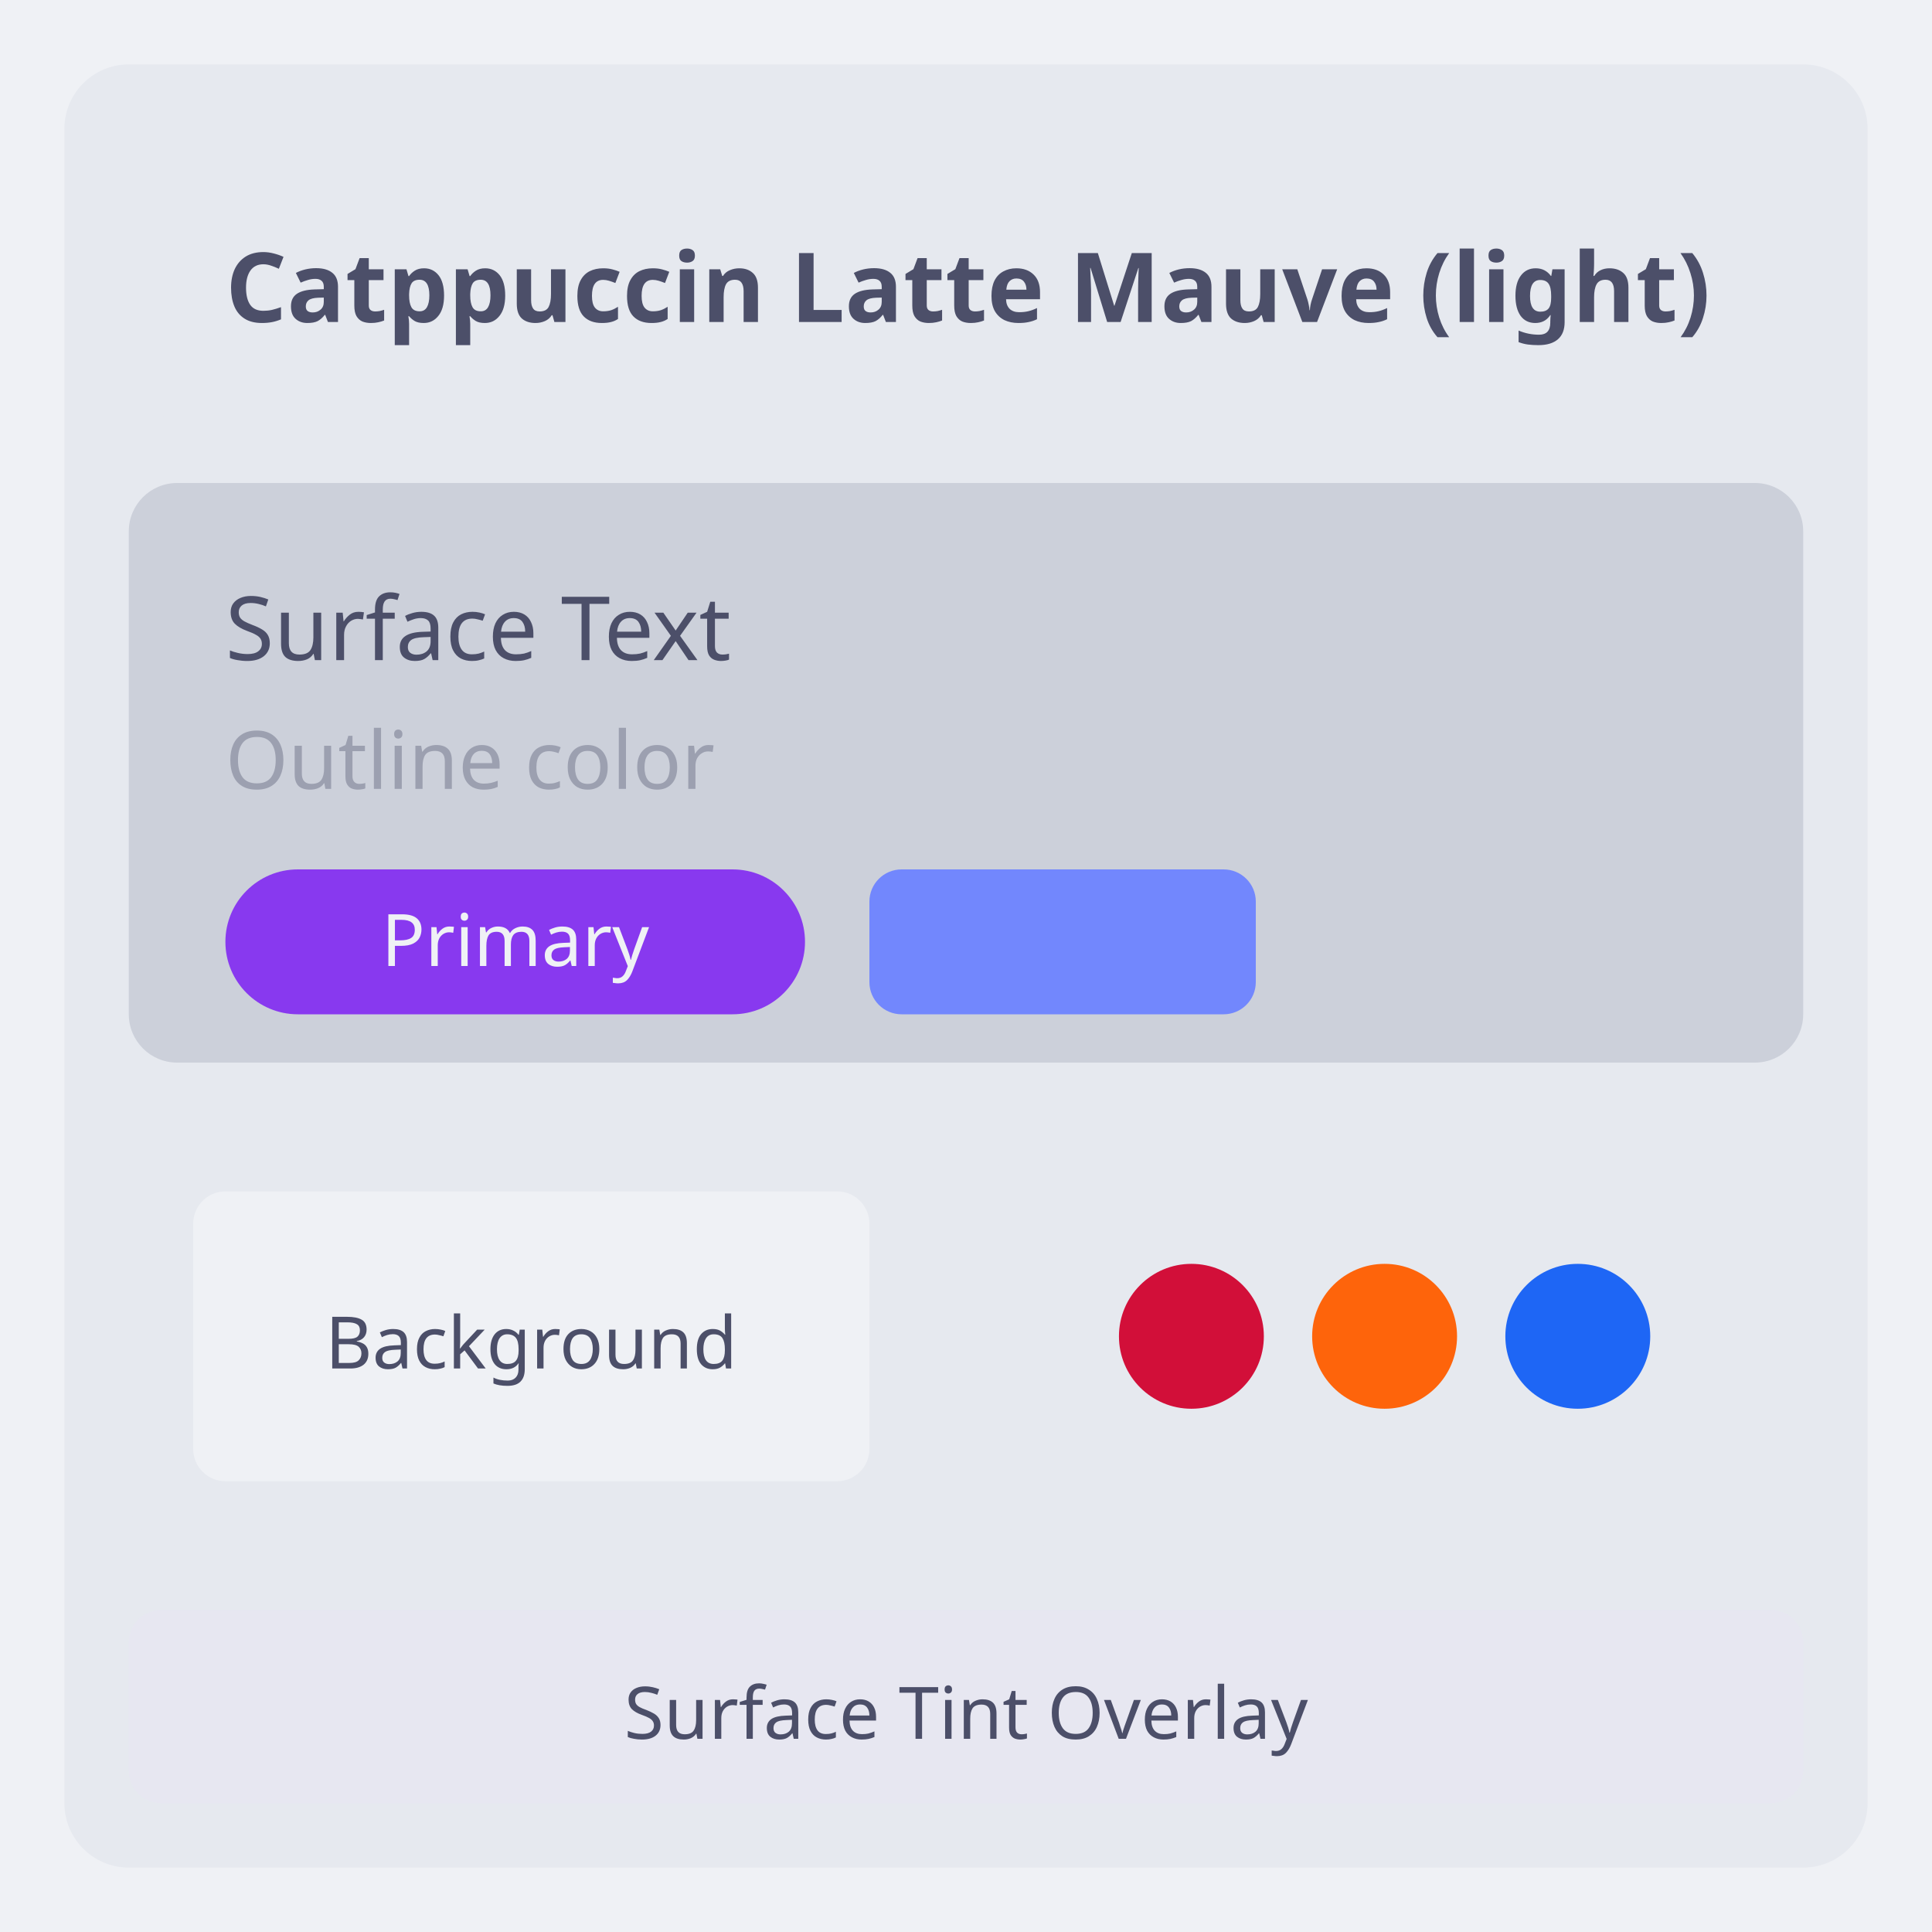
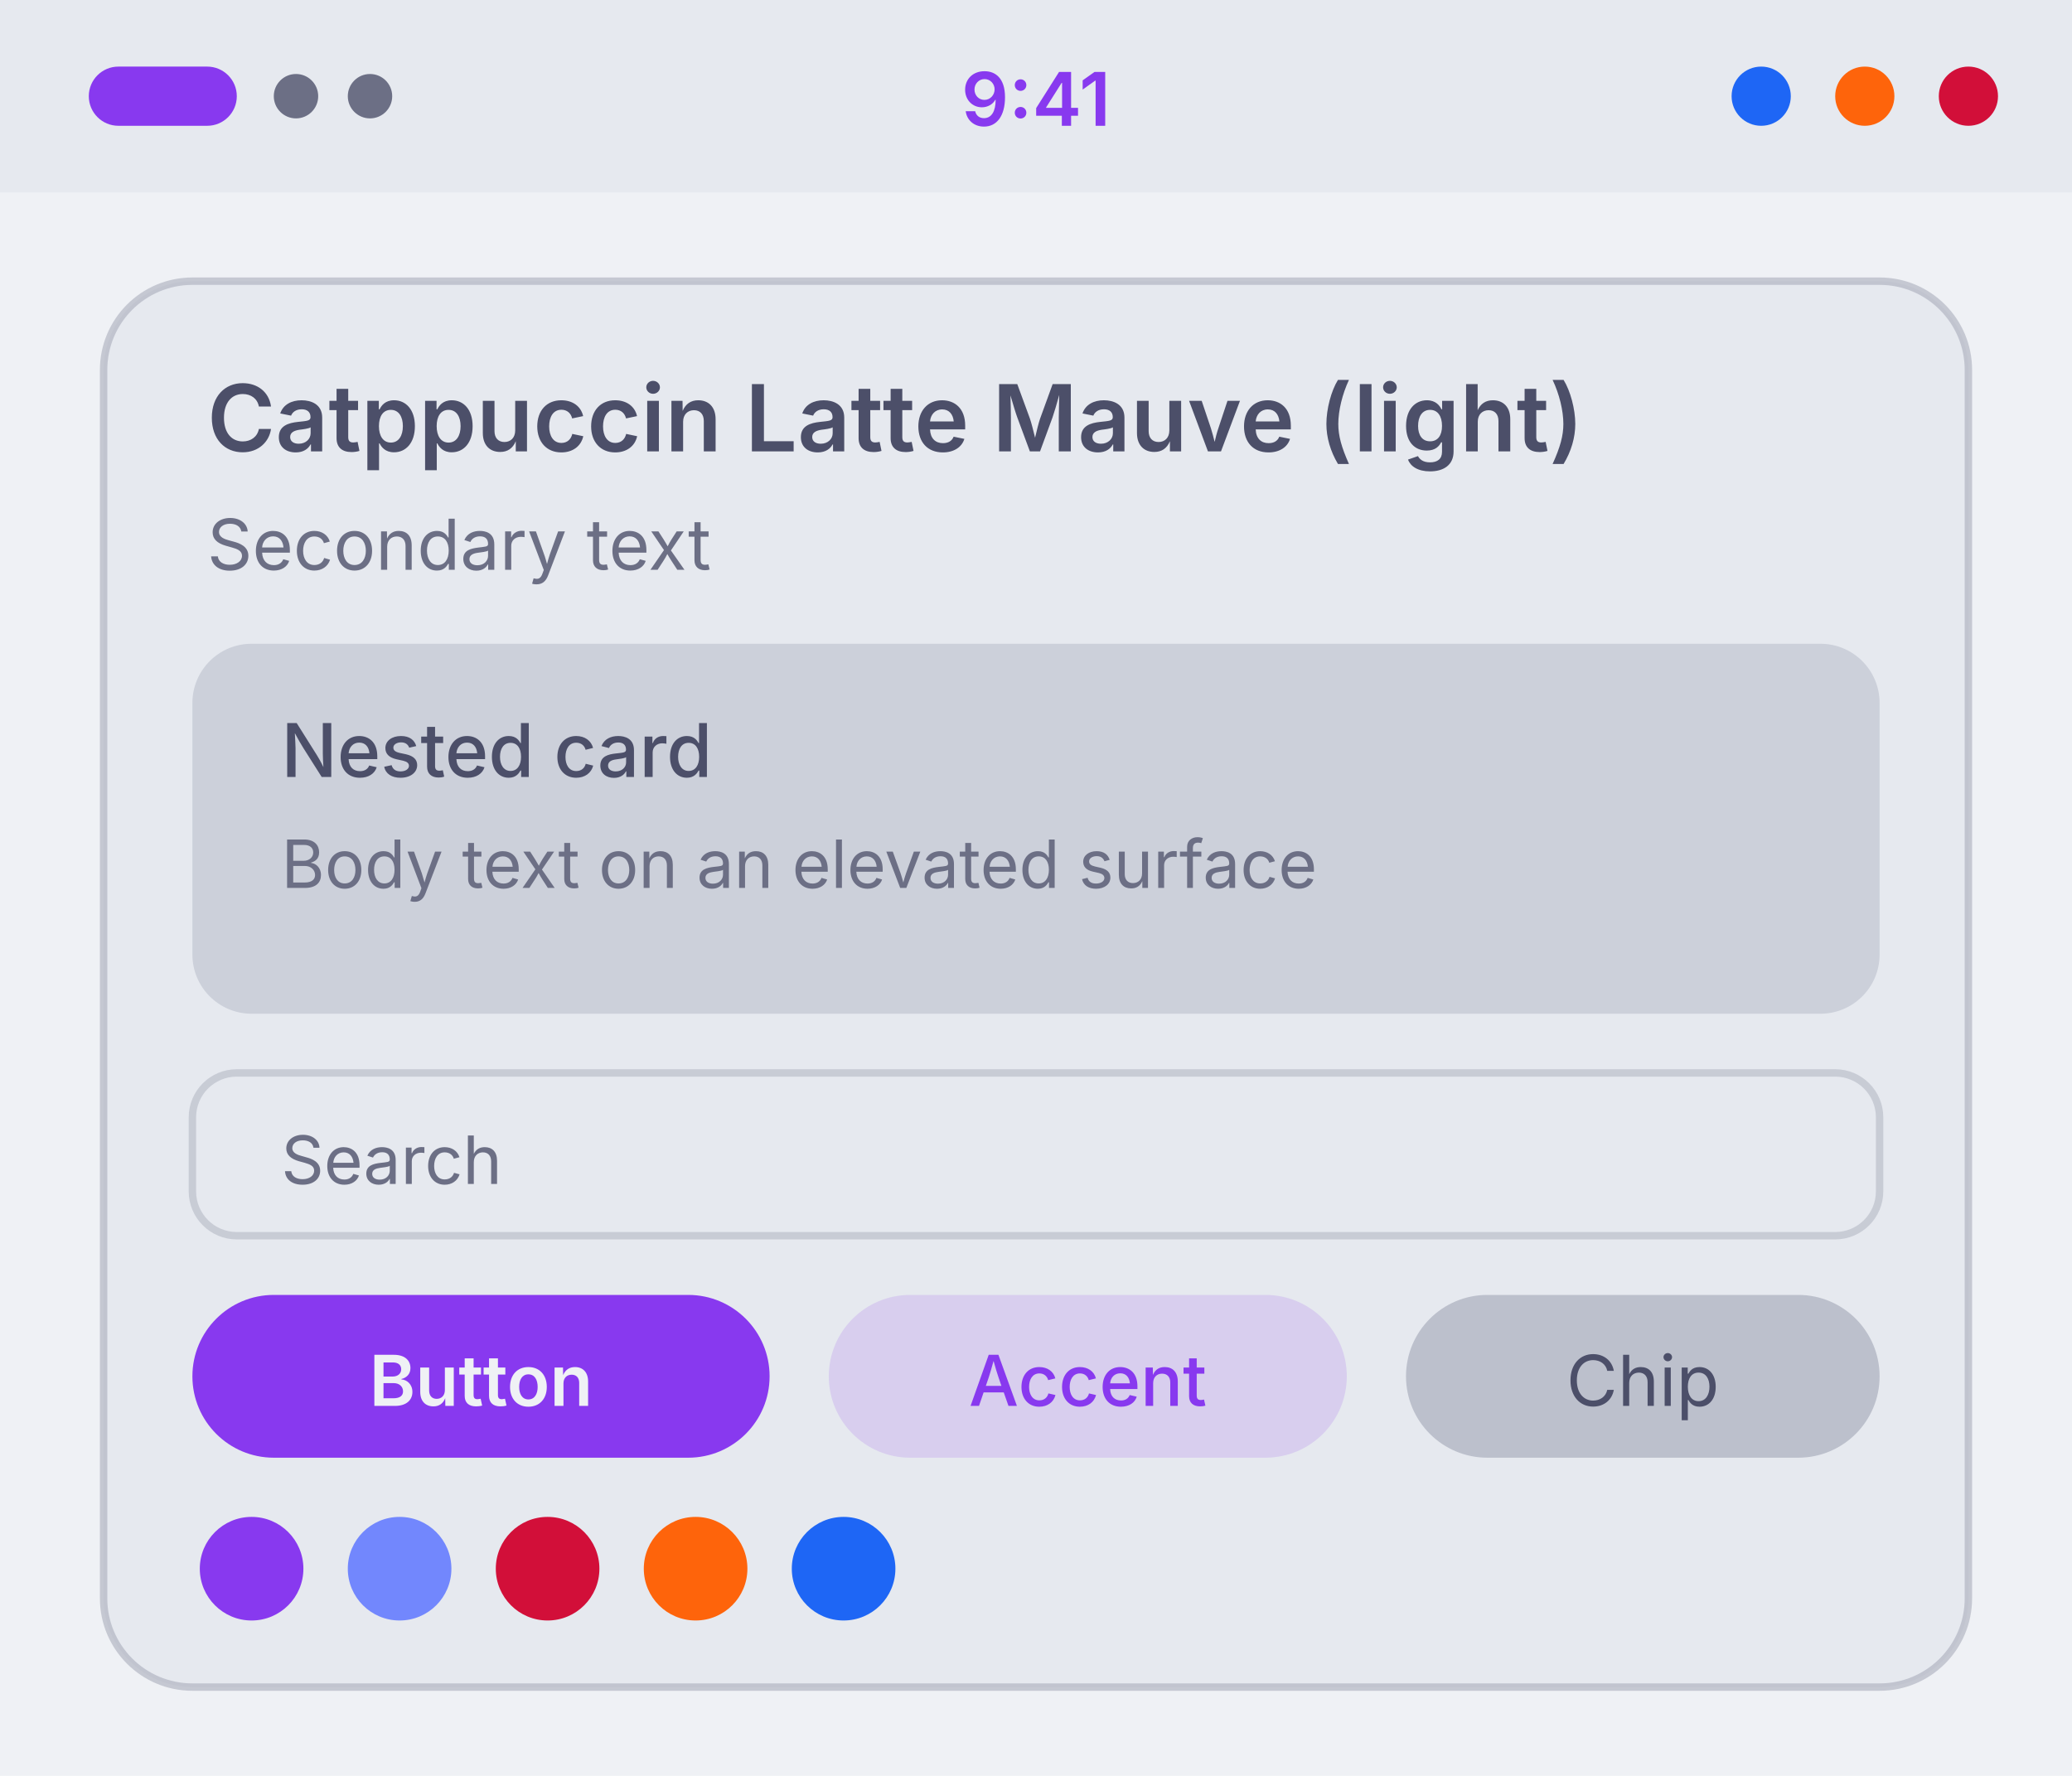
- <svg xmlns="http://www.w3.org/2000/svg" width="240" height="240" viewBox="0 0 240 240">
+ <svg xmlns="http://www.w3.org/2000/svg" width="280" height="240" viewBox="0 0 280 240">
  <g transform="translate(0, 0)">
-     <rect width="240" height="240" fill="#eff1f5" />
-     <rect x="8" y="8" width="224" height="224" rx="8" fill="#e6e9ef" />
-     <rect x="16" y="16" width="208" height="36" rx="6" fill="#e6e9ef" />
-     <text x="28" y="40" font-family="system-ui, sans-serif" font-size="12" font-weight="600" fill="#4c4f69">Catppuccin Latte Mauve (light)</text>
-     <rect x="16" y="60" width="208" height="72" rx="6" fill="#ccd0da" />
-     <text x="28" y="82" font-family="system-ui, sans-serif" font-size="11" fill="#4c4f69">Surface Text</text>
-     <text x="28" y="98" font-family="system-ui, sans-serif" font-size="10" fill="#9ca0b0">Outline color</text>
-     <rect x="28" y="108" width="72" height="18" rx="9" fill="#8839ef" />
-     <text x="64" y="120" font-family="system-ui, sans-serif" font-size="9" text-anchor="middle" fill="#eff1f5">Primary</text>
-     <rect x="108" y="108" width="48" height="18" rx="4" fill="#7287fd" />
-     <rect x="16" y="140" width="100" height="52" rx="6" fill="#e6e9ef" />
-     <rect x="24" y="148" width="84" height="36" rx="4" fill="#eff1f5" />
-     <text x="66" y="170" font-family="system-ui, sans-serif" font-size="9" text-anchor="middle" fill="#4c4f69">Background</text>
-     <rect x="124" y="140" width="100" height="52" rx="6" fill="#e6e9ef" />
-     <circle cx="148" cy="166" r="9" fill="#d20f39" />
-     <circle cx="172" cy="166" r="9" fill="#fe640b" />
-     <circle cx="196" cy="166" r="9" fill="#1e66f5" />
-     <rect x="16" y="200" width="208" height="24" rx="4" fill="#eadcff" opacity="0.15" />
-     <text x="120" y="216" font-family="system-ui, sans-serif" font-size="9" text-anchor="middle" fill="#4c4f69">Surface Tint Overlay</text>
+     <rect width="280" height="240" fill="#eff1f5" />
+     <rect width="280" height="26" fill="#e6e9ef" />
+     <rect x="12" y="9" width="20" height="8" rx="4" fill="#8839ef" />
+     <circle cx="40" cy="13" r="3" fill="#6c6f85" />
+     <circle cx="50" cy="13" r="3" fill="#6c6f85" />
+     <text x="140" y="17" font-family="system-ui, -apple-system, Segoe UI, sans-serif" font-size="10" font-weight="600" text-anchor="middle" fill="#8839ef">9:41</text>
+     <circle cx="238" cy="13" r="4" fill="#1e66f5" />
+     <circle cx="252" cy="13" r="4" fill="#fe640b" />
+     <circle cx="266" cy="13" r="4" fill="#d20f39" />
+     <rect x="14" y="38" width="252" height="190" rx="12" fill="#e6e9ef" stroke="#9ca0b0" stroke-opacity="0.5" />
+     <text x="28" y="61" font-family="system-ui, -apple-system, Segoe UI, sans-serif" font-size="12.5" font-weight="600" fill="#4c4f69">Catppuccin Latte Mauve (light)</text>
+     <text x="28" y="77" font-family="system-ui, -apple-system, Segoe UI, sans-serif" font-size="9.5" fill="#6c6f85">Secondary text</text>
+     <rect x="26" y="87" width="228" height="50" rx="8" fill="#ccd0da" />
+     <text x="38" y="105" font-family="system-ui, -apple-system, Segoe UI, sans-serif" font-size="10" font-weight="500" fill="#4c4f69">Nested card</text>
+     <text x="38" y="120" font-family="system-ui, -apple-system, Segoe UI, sans-serif" font-size="9" fill="#6c6f85">Body text on an elevated surface</text>
+     <rect x="26" y="145" width="228" height="22" rx="6" fill="#e6e9ef" stroke="#9ca0b0" stroke-opacity="0.4" />
+     <text x="38" y="160" font-family="system-ui, -apple-system, Segoe UI, sans-serif" font-size="9" fill="#6c6f85">Search</text>
+     <rect x="26" y="175" width="78" height="22" rx="11" fill="#8839ef" />
+     <text x="65" y="190" font-family="system-ui, -apple-system, Segoe UI, sans-serif" font-size="9.5" font-weight="600" text-anchor="middle" fill="#eff1f5">Button</text>
+     <rect x="112" y="175" width="70" height="22" rx="11" fill="#8839ef" fill-opacity="0.15" />
+     <text x="147" y="190" font-family="system-ui, -apple-system, Segoe UI, sans-serif" font-size="9.5" font-weight="500" text-anchor="middle" fill="#8839ef">Accent</text>
+     <rect x="190" y="175" width="64" height="22" rx="11" fill="#bcc0cc" />
+     <text x="222" y="190" font-family="system-ui, -apple-system, Segoe UI, sans-serif" font-size="9.5" text-anchor="middle" fill="#4c4f69">Chip</text>
+     <circle cx="34" cy="212" r="7" fill="#8839ef" />
+     <circle cx="54" cy="212" r="7" fill="#7287fd" />
+     <circle cx="74" cy="212" r="7" fill="#d20f39" />
+     <circle cx="94" cy="212" r="7" fill="#fe640b" />
+     <circle cx="114" cy="212" r="7" fill="#1e66f5" />
  </g>
</svg>
